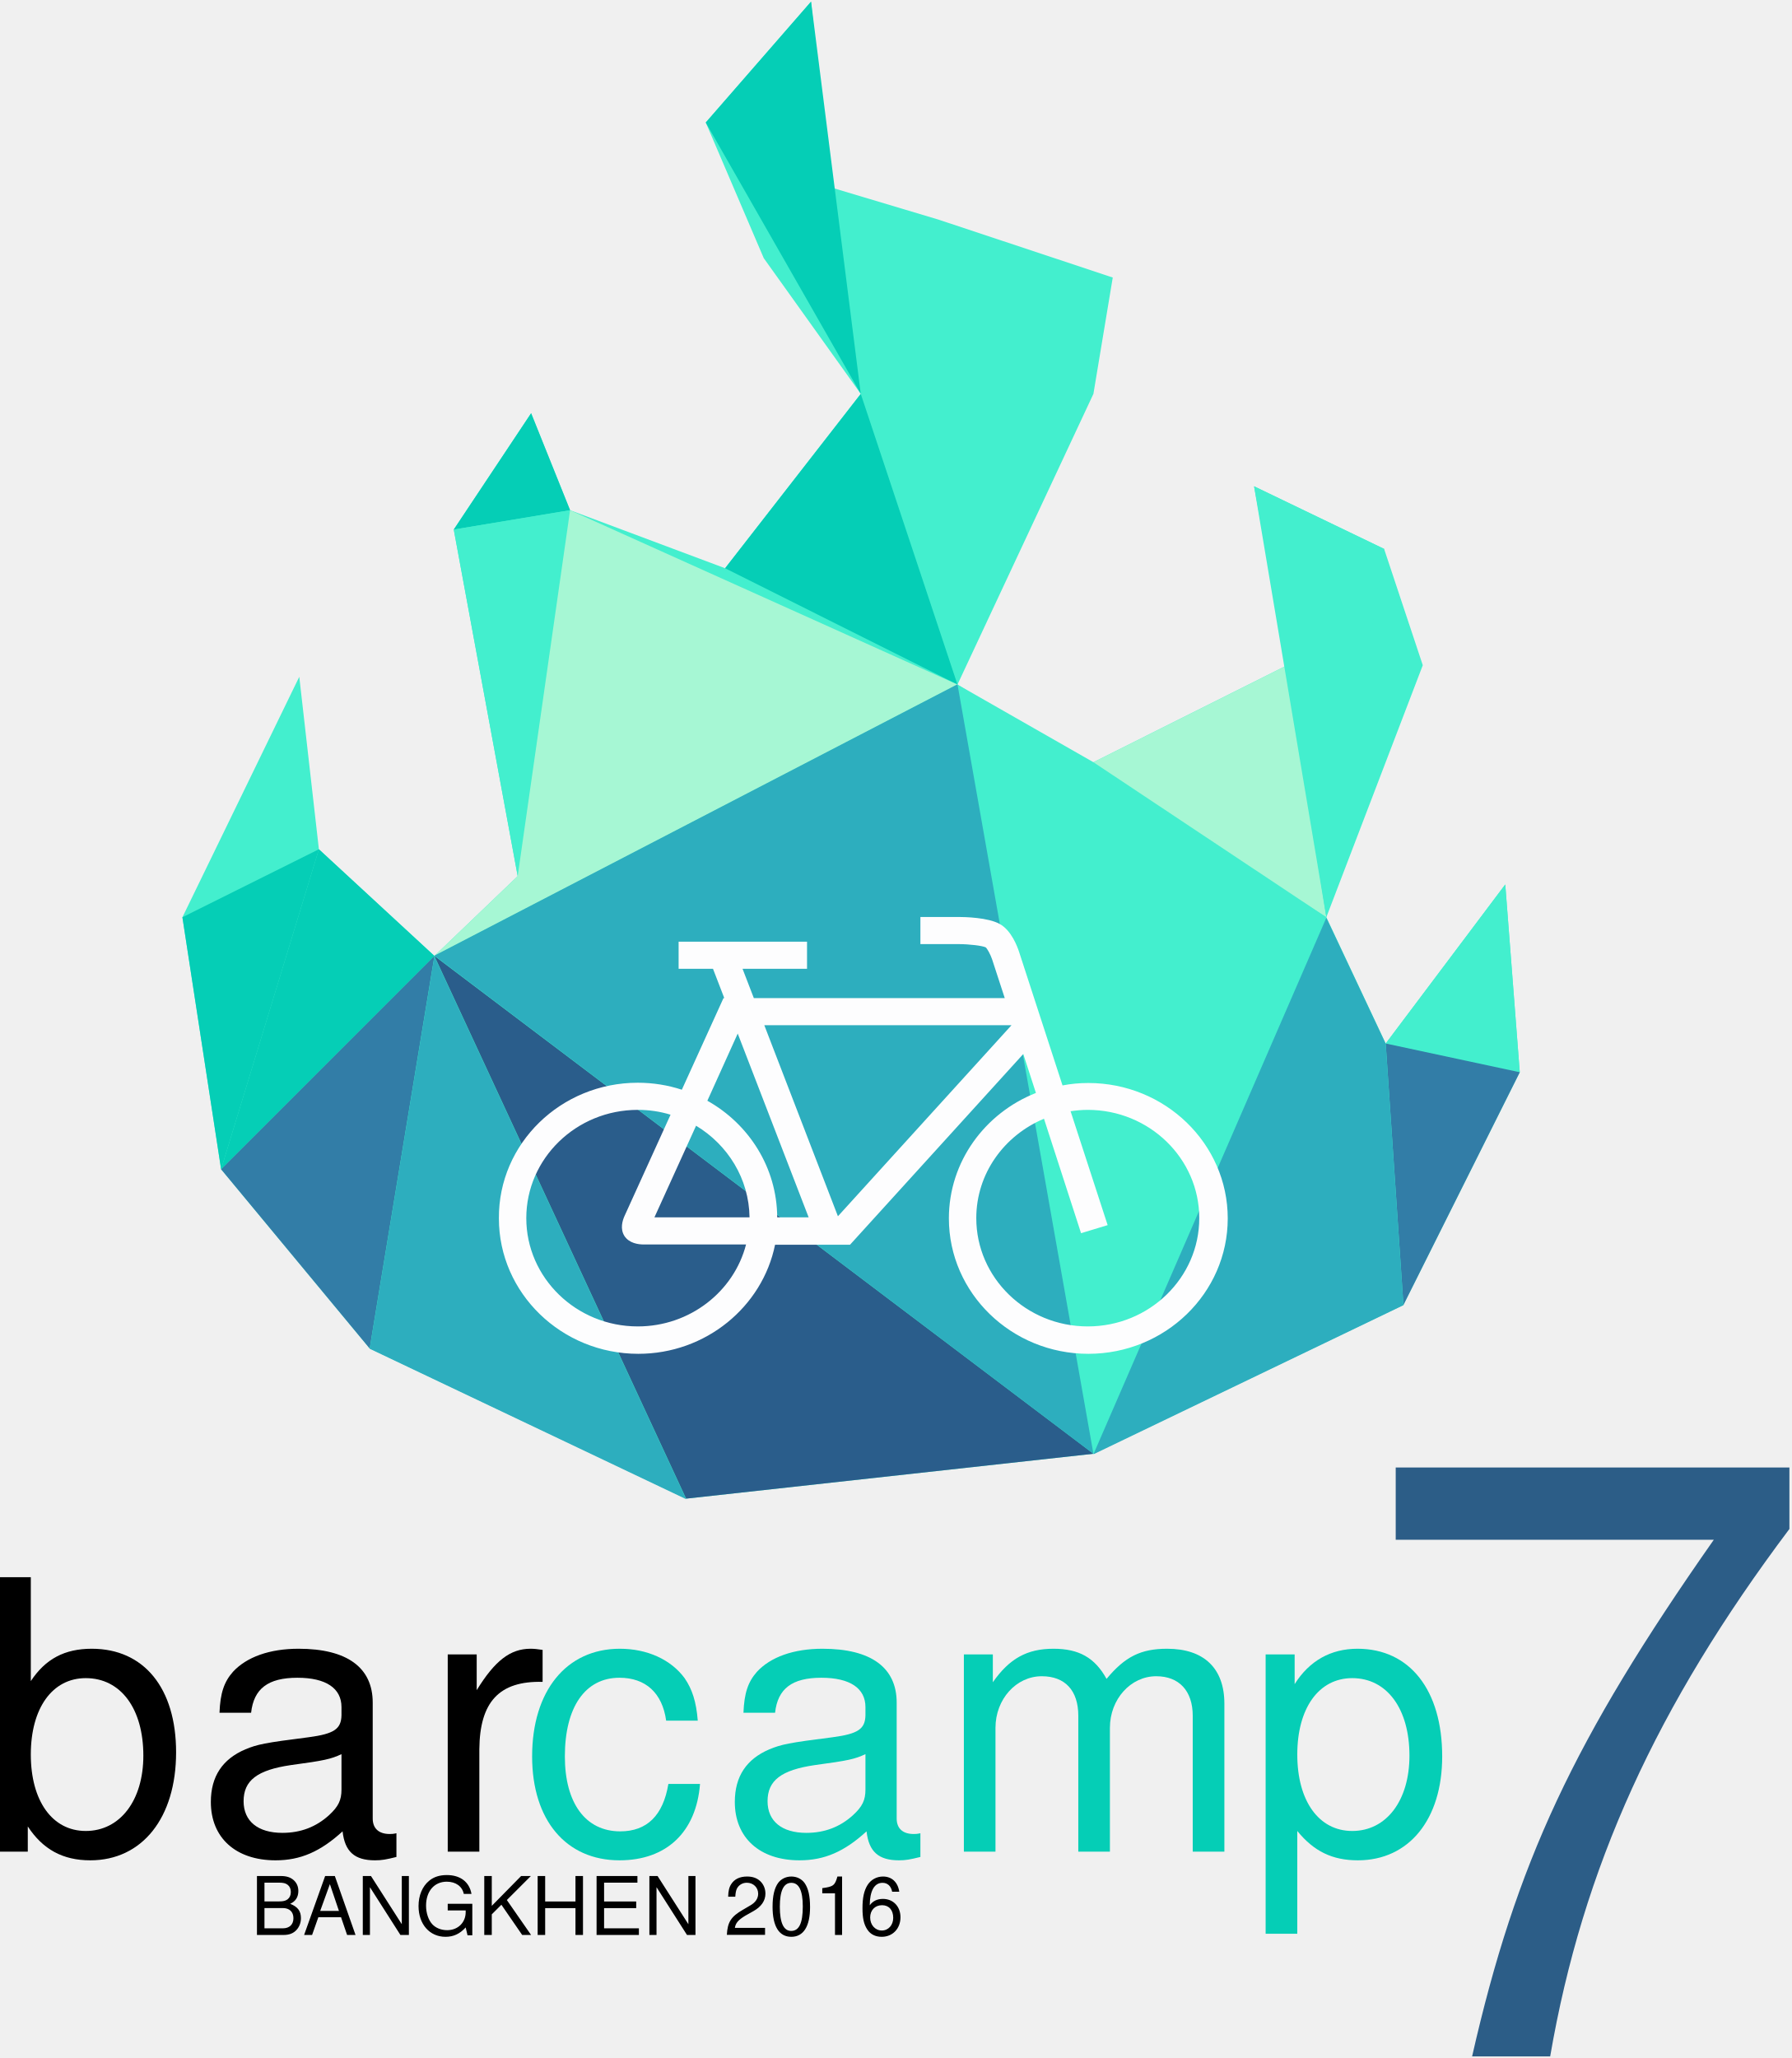
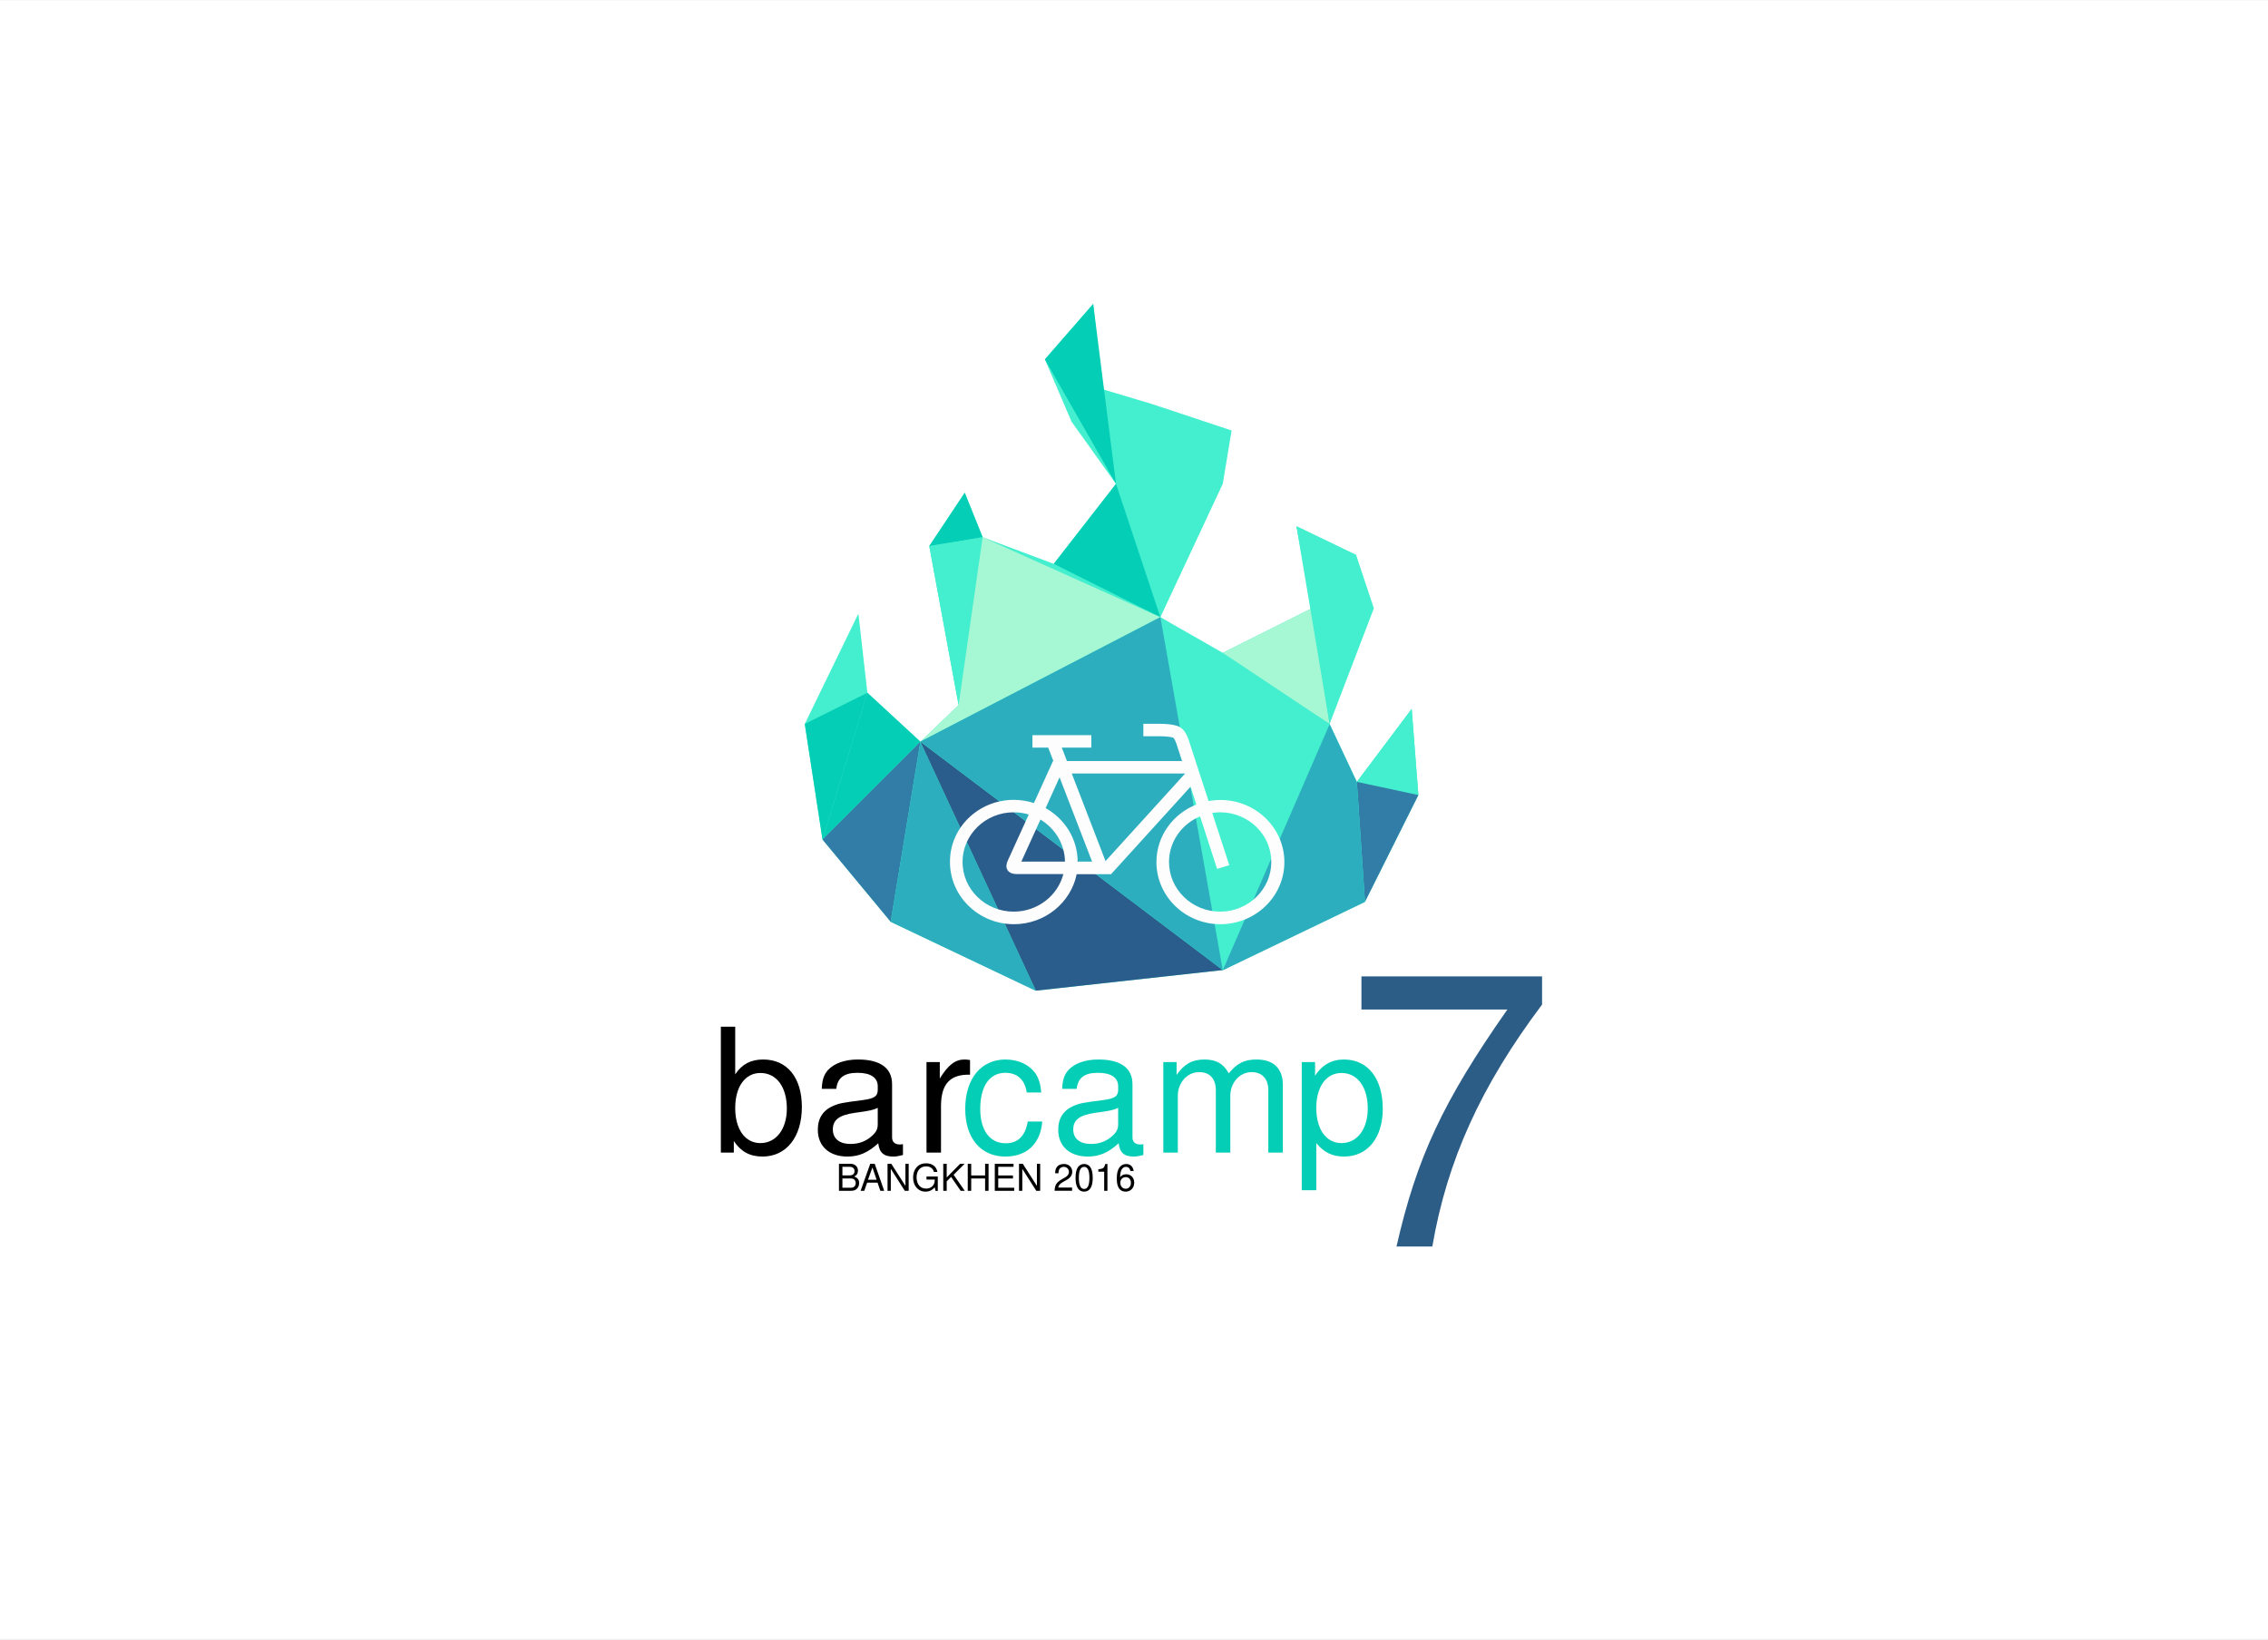
- <svg xmlns="http://www.w3.org/2000/svg" width="667px" height="766px" viewBox="0 0 667 766" version="1.1">
+ <svg xmlns="http://www.w3.org/2000/svg" width="1840px" height="1330px" viewBox="0 0 1840 1330" version="1.1">
  <defs />
  <g id="Page-1" stroke="none" stroke-width="1" fill="none" fill-rule="evenodd">
-     <g id="Group" transform="translate(-465, -159)">
-       <rect id="Rectangle" x="1.13686838e-13" y="0" width="1600" height="1156" />
-       <g id="logo-dark" transform="translate(457, 159)">
+     <g id="Group">
+       <rect id="Rectangle" fill="#FFFFFF" x="2.27373675e-13" y="0.3" width="1840" height="1329.4" />
+       <g id="logo-dark" transform="translate(577, 246)">
        <g id="Page-1">
          <g>
            <g id="logo-dark">
              <g id="Layer_1">
                <polygon id="XMLID_35_" fill="#43EFCE" points="309.9 0.6 270.7 45.6 292.3 96.1 328.4 146.6 277.9 211.5 220.2 189.9 205.7 153.8 176.9 197.1 200.7 326.1 169.7 355.8 126.7 316.1 119.4 251.9 75.9 341.4 90.3 435.2 145.6 501.9 263.4 557.8 415 541.1 530.4 485.7 573.7 399.1 568.3 329.2 523.8 388.4 501.7 341.4 537.6 247.6 523.2 204.3 474.8 181 487.1 247.6 415 283.7 364.4 254.8 415 146.6 422.2 103.3 357.2 81.7 317.1 69.7" />
                <polygon id="XMLID_34_" fill="#05CEB6" points="126.7 316.1 75.9 341.4 90.3 435.2" />
                <polygon id="XMLID_33_" fill="#05CEB6" points="169.7 355.8 126.7 316.1 90.3 435.2" />
                <polygon id="XMLID_32_" fill="#327DA7" points="145.6 501.9 169.7 355.8 90.3 435.2" />
                <polygon id="XMLID_31_" fill="#2DAEBE" points="263.4 558 169.7 356 145.6 502" />
                <polygon id="XMLID_30_" fill="#05CEB6" points="328.4 146.6 364.4 254.8 277.9 211.5" />
                <polygon id="XMLID_29_" fill="#05CEB6" points="220.2 189.9 176.9 197.1 205.7 153.8" />
                <polygon id="XMLID_27_" fill="#43EFCE" points="200.7 326.1 220.2 189.9 176.9 197.1" />
                <polygon id="XMLID_25_" fill="#43EFCE" points="573.7 399.1 523.8 388.4 568.3 329.2" />
                <polygon id="XMLID_23_" fill="#327DA7" points="530.4 485.7 523.8 388.4 573.7 399.1" />
                <polygon id="XMLID_21_" fill="#A6F7D4" points="415 283.7 501.7 341.4 487.1 247.6" />
                <polygon id="XMLID_19_" fill="#2A5D8B" points="169.7 355.8 415 541.1 263.4 557.8" />
                <polygon id="XMLID_18_" fill="#A6F7D4" points="364.4 254.8 169.7 355.8 200.7 326.1 220.2 189.9" />
                <polygon id="XMLID_16_" fill="#43EFCE" points="364.4 254.8 415 541.1 501.7 341.4" />
                <polygon id="XMLID_15_" fill="#05CEB6" points="328.4 146.6 309.9 0.6 270.7 45.6" />
                <polygon id="XMLID_14_" fill="#43EFCE" points="523.2 204.3 501.7 341.4 474.8 181" />
                <polygon id="XMLID_13_" fill="#2DAEBE" points="169.7 355.7 415 541.1 364.4 254.7" />
                <polygon id="XMLID_11_" fill="#2DAEBE" points="530.4 485.8 415 541.3 501.7 341.6 523.8 388.5" />
                <path d="M245.4,403 C251.1,403 256.6,403.9 261.8,405.6 L277.3,371.5 L277.6,371.5 L273.4,360.6 L260.6,360.6 L260.6,350.5 L308.4,350.5 L308.4,360.6 L284.4,360.6 L288.6,371.5 L382,371.5 L377.3,357.1 C376.7,355.3 375.5,353.1 374.9,352.6 C373.6,352 368.8,351.4 364.7,351.4 L350.6,351.4 L350.6,341.3 L364.7,341.3 C367.2,341.3 375.8,341.5 380.1,343.9 C384.5,346.3 386.7,352.4 387.3,354.2 L403.5,404 C406.6,403.4 409.8,403.1 413.1,403.1 C441.7,403.1 465,425.7 465,453.5 C465,481.3 441.7,503.9 413.1,503.9 C384.5,503.9 361.2,481.3 361.2,453.5 C361.2,432.4 374.6,414.3 393.6,406.8 L388.9,392.3 L324.4,463.3 L296.5,463.3 C291.8,486.4 270.7,503.9 245.6,503.9 C217,503.9 193.7,481.3 193.7,453.5 C193.5,425.6 216.8,403 245.4,403 L245.4,403 L245.4,403 Z M371.4,453.4 C371.4,475.6 390,493.7 412.9,493.7 C435.8,493.7 454.4,475.6 454.4,453.4 C454.4,431.2 435.8,413.1 412.9,413.1 C410.7,413.1 408.6,413.3 406.5,413.6 L420.3,456 L410.4,459 L396.6,416.4 C381.8,422.6 371.4,436.8 371.4,453.4 L371.4,453.4 L371.4,453.4 Z M271.3,409.7 C286.8,418.4 297.2,434.6 297.3,453.1 L309,453.1 L282.6,384.7 L271.3,409.7 L271.3,409.7 L271.3,409.7 Z M267.1,419 L251.6,453.1 L287,453.1 C286.8,438.7 278.9,426.1 267.1,419 L267.1,419 L267.1,419 Z M384.5,381.6 L292.5,381.6 L319.9,452.7 L384.5,381.6 L384.5,381.6 L384.5,381.6 Z M245.4,493.7 C264.8,493.7 281.2,480.7 285.7,463.2 L247.6,463.2 C245.7,463.2 242.2,462.8 240.4,460 C238.8,457.4 239.6,454.4 240.6,452.3 L257.6,414.9 C253.7,413.7 249.6,413.1 245.4,413.1 C222.5,413.1 203.9,431.2 203.9,453.4 C203.9,475.6 222.5,493.7 245.4,493.7 L245.4,493.7 L245.4,493.7 Z" id="XMLID_48_" fill="#FDFDFE" />
                <text id="b" fill="#000000" font-family="Helvetica" font-size="140.121" font-weight="normal">
                  <tspan x="0.267" y="689.205">b</tspan>
                </text>
                <text id="a" fill="#000000" font-family="Helvetica" font-size="140.121" font-weight="normal">
                  <tspan x="80.594" y="689.205">a</tspan>
                </text>
                <text id="r" fill="#000000" font-family="Helvetica" font-size="140.121" font-weight="normal">
                  <tspan x="164.99" y="689.205">r</tspan>
                </text>
                <text id="c" fill="#05CEB6" font-family="Helvetica" font-size="140.121" font-weight="normal">
                  <tspan x="201.727" y="689.205">c</tspan>
                </text>
                <text id="a" fill="#05CEB6" font-family="Helvetica" font-size="140.121" font-weight="normal">
                  <tspan x="275.63" y="689.205">a</tspan>
                </text>
                <text id="m" fill="#05CEB6" font-family="Helvetica" font-size="140.121" font-weight="normal">
                  <tspan x="356.968" y="689.205">m</tspan>
                </text>
                <text id="p" fill="#05CEB6" font-family="Helvetica" font-size="140.121" font-weight="normal">
                  <tspan x="471.544" y="689.205">p</tspan>
                </text>
                <text id="BANGKHEN-2016" fill="#000000" font-family="Helvetica" font-size="30.101" font-weight="normal">
                  <tspan x="101.271" y="720.205">BANGKHEN 2016</tspan>
                </text>
                <text id="7" fill="#2C5D87" font-family="Helvetica" font-size="309.163" font-weight="normal">
                  <tspan x="513.303" y="765.398">7</tspan>
                </text>
              </g>
            </g>
          </g>
        </g>
      </g>
    </g>
  </g>
</svg>
